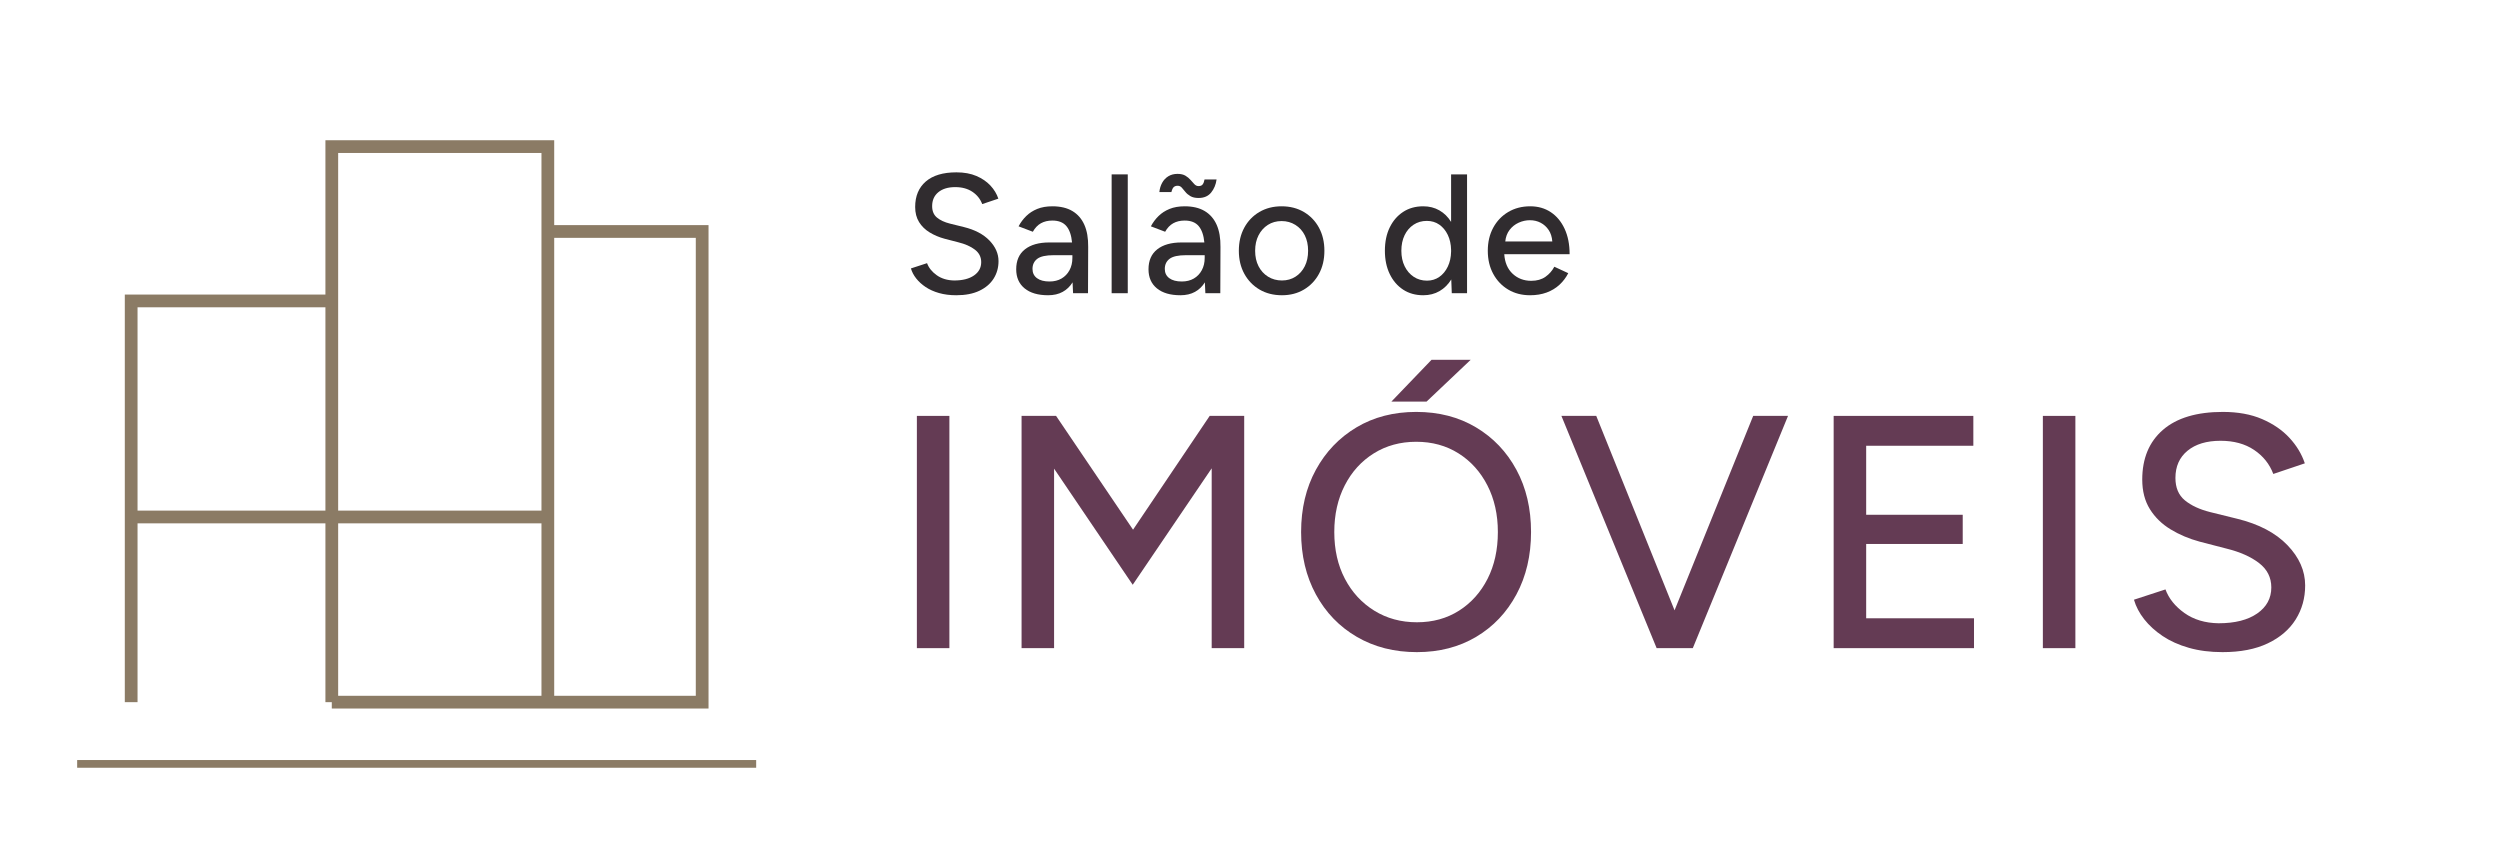
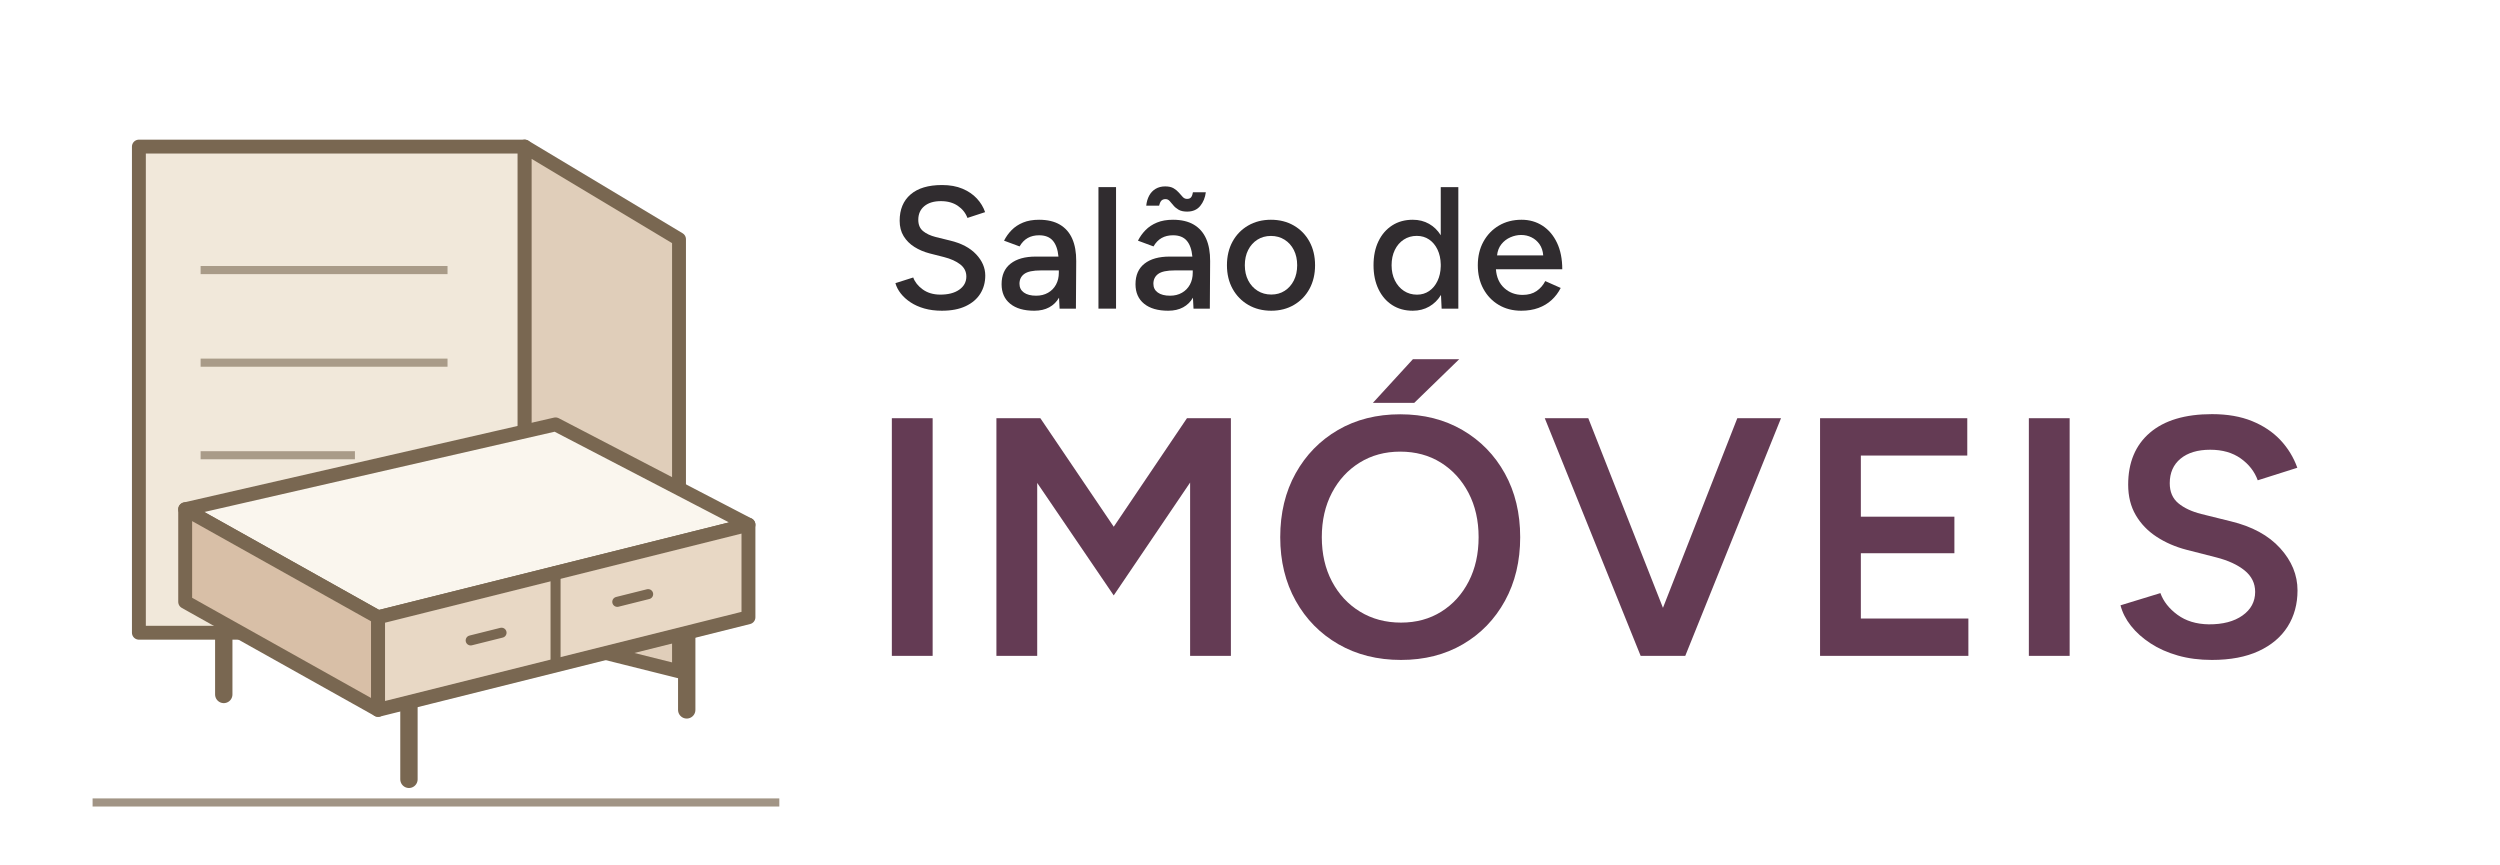
- <svg xmlns="http://www.w3.org/2000/svg" width="324" height="112" viewBox="0 0 324 112" role="img" aria-labelledby="salao-title">
-   <g fill="none" stroke="#8B7B65" stroke-width="1.65" stroke-linejoin="miter">
-     <path d="M17 91V39H43V19H71V91H91V30H71M43 39V91M17 67H71M43 91H91" />
-     <path d="M10 99H98" stroke-width="1" />
+ <svg xmlns="http://www.w3.org/2000/svg" width="324" height="112" viewBox="0 0 324 112" role="img" aria-labelledby="salao-title salao-desc">
+   <g transform="translate(2 4) scale(1)" stroke="#796751" stroke-width="1.8" stroke-linejoin="round" aria-hidden="true">
+     <g>
+       <path d="M16 15H66V78H16Z" fill="#F1E8DA" fill-opacity="1" />
+       <path d="M66 15l20 12v56L66 78Z" fill="#E0CEBA" fill-opacity="1" />
+       <path d="M24 31H56M24 43H56M24 55H44" fill="none" stroke-width="1.05" opacity=".6" />
+     </g>
+     <path d="M27 73v13m24 1v10m36-19v10" fill="none" stroke-linecap="round" stroke-width="2.25" />
+     <path d="M22 62 70 51l25 13-48 12Z" fill="#FAF6EE" fill-opacity="1" />
+     <path d="M22 62l25 14v12L22 74Z" fill="#D8BFA7" fill-opacity="1" />
+     <path d="M47 76l48-12v12L47 88Z" fill="#E8D8C5" fill-opacity="1" />
+     <path d="m70 70 0 12M59 79l4-1m15-4 4-1" fill="none" stroke-width="1.3" stroke-linecap="round" />
+     <path d="M10 100H99" fill="none" stroke-width="1.05" opacity=".7" />
  </g>
-   <g fill="#302C2F" aria-label="Salão de">
-     <path d="M123.93 38.264Q122.698 38.264 121.697 37.978Q120.696 37.692 119.959 37.197Q119.222 36.702 118.738 36.086Q118.254 35.47 118.056 34.788L120.146 34.106Q120.476 35.008 121.4 35.668Q122.324 36.328 123.666 36.35Q125.294 36.35 126.229 35.701Q127.164 35.052 127.164 33.974Q127.164 32.984 126.35 32.357Q125.536 31.73 124.194 31.4L122.412 30.938Q121.356 30.652 120.487 30.124Q119.618 29.596 119.112 28.782Q118.606 27.968 118.606 26.824Q118.606 24.712 119.981 23.524Q121.356 22.336 123.952 22.336Q125.448 22.336 126.548 22.809Q127.648 23.282 128.363 24.052Q129.078 24.822 129.386 25.746L127.296 26.45Q126.922 25.46 126.02 24.855Q125.118 24.25 123.798 24.25Q122.412 24.25 121.609 24.91Q120.806 25.57 120.806 26.714Q120.806 27.682 121.433 28.199Q122.06 28.716 123.116 28.98L124.898 29.42Q127.054 29.948 128.231 31.169Q129.408 32.39 129.408 33.842Q129.408 35.096 128.781 36.097Q128.154 37.098 126.933 37.681Q125.712 38.264 123.93 38.264Z" />
-     <path d="M135.836 38.264Q133.878 38.264 132.789 37.373Q131.7 36.482 131.7 34.898Q131.7 33.204 132.833 32.313Q133.966 31.422 135.99 31.422H138.938Q138.806 30.014 138.201 29.299Q137.596 28.584 136.386 28.584Q135.528 28.584 134.901 28.936Q134.274 29.288 133.856 30.036L132.008 29.332Q132.404 28.584 132.998 28.001Q133.592 27.418 134.428 27.077Q135.264 26.736 136.386 26.736Q137.948 26.736 138.982 27.352Q140.016 27.968 140.533 29.134Q141.05 30.3 141.028 32.016L141.006 38.0H139.07L139.004 36.592Q138.52 37.384 137.728 37.824Q136.936 38.264 135.836 38.264ZM136.012 36.482Q136.914 36.482 137.574 36.097Q138.234 35.712 138.608 35.019Q138.982 34.326 138.982 33.424V33.072H136.562Q135.044 33.072 134.428 33.545Q133.812 34.018 133.812 34.854Q133.812 35.624 134.395 36.053Q134.978 36.482 136.012 36.482Z" />
-     <path d="M144.068 38.0V22.6H146.158V38.0Z" />
-     <path d="M152.982 38.264Q151.024 38.264 149.935 37.373Q148.846 36.482 148.846 34.898Q148.846 33.204 149.979 32.313Q151.112 31.422 153.136 31.422H156.084Q155.952 30.014 155.347 29.299Q154.742 28.584 153.532 28.584Q152.674 28.584 152.047 28.936Q151.42 29.288 151.002 30.036L149.154 29.332Q149.55 28.584 150.144 28.001Q150.738 27.418 151.574 27.077Q152.41 26.736 153.532 26.736Q155.094 26.736 156.128 27.352Q157.162 27.968 157.679 29.134Q158.196 30.3 158.174 32.016L158.152 38.0H156.216L156.15 36.592Q155.666 37.384 154.874 37.824Q154.082 38.264 152.982 38.264ZM153.158 36.482Q154.06 36.482 154.72 36.097Q155.38 35.712 155.754 35.019Q156.128 34.326 156.128 33.424V33.072H153.708Q152.19 33.072 151.574 33.545Q150.958 34.018 150.958 34.854Q150.958 35.624 151.541 36.053Q152.124 36.482 153.158 36.482ZM155.336 25.658Q154.676 25.658 154.269 25.416Q153.862 25.174 153.62 24.866Q153.378 24.558 153.158 24.316Q152.938 24.074 152.63 24.074Q152.3 24.074 152.113 24.25Q151.926 24.426 151.816 24.888H150.254Q150.32 24.228 150.617 23.689Q150.914 23.15 151.42 22.842Q151.926 22.534 152.608 22.534Q153.246 22.534 153.642 22.776Q154.038 23.018 154.302 23.326Q154.566 23.634 154.797 23.876Q155.028 24.118 155.336 24.118Q155.71 24.118 155.875 23.887Q156.04 23.656 156.106 23.26H157.668Q157.536 24.25 156.964 24.954Q156.392 25.658 155.336 25.658Z" />
-     <path d="M166.142 38.264Q164.492 38.264 163.238 37.527Q161.984 36.79 161.269 35.492Q160.554 34.194 160.554 32.5Q160.554 30.806 161.258 29.508Q161.962 28.21 163.216 27.473Q164.47 26.736 166.098 26.736Q167.726 26.736 168.98 27.473Q170.234 28.21 170.938 29.508Q171.642 30.806 171.642 32.5Q171.642 34.194 170.938 35.492Q170.234 36.79 168.991 37.527Q167.748 38.264 166.142 38.264ZM166.142 36.35Q167.132 36.35 167.902 35.855Q168.672 35.36 169.101 34.502Q169.53 33.644 169.53 32.5Q169.53 31.356 169.101 30.498Q168.672 29.64 167.88 29.145Q167.088 28.65 166.098 28.65Q165.086 28.65 164.316 29.145Q163.546 29.64 163.106 30.498Q162.666 31.356 162.666 32.5Q162.666 33.644 163.106 34.502Q163.546 35.36 164.338 35.855Q165.13 36.35 166.142 36.35Z" />
-     <path d="M184.454 38.264Q182.958 38.264 181.847 37.538Q180.736 36.812 180.109 35.514Q179.482 34.216 179.482 32.5Q179.482 30.762 180.109 29.475Q180.736 28.188 181.847 27.462Q182.958 26.736 184.454 26.736Q185.62 26.736 186.544 27.264Q187.468 27.792 188.062 28.76V22.6H190.13V38.0H188.15L188.084 36.218Q187.49 37.186 186.566 37.725Q185.642 38.264 184.454 38.264ZM184.938 36.372Q185.84 36.372 186.533 35.888Q187.226 35.404 187.633 34.557Q188.04 33.71 188.062 32.61V32.39Q188.04 31.29 187.633 30.443Q187.226 29.596 186.533 29.112Q185.84 28.628 184.916 28.628Q183.948 28.628 183.2 29.123Q182.452 29.618 182.034 30.487Q181.616 31.356 181.616 32.5Q181.616 33.644 182.045 34.513Q182.474 35.382 183.222 35.877Q183.97 36.372 184.938 36.372Z" />
-     <path d="M198.296 38.264Q196.69 38.264 195.458 37.527Q194.226 36.79 193.522 35.492Q192.818 34.194 192.818 32.5Q192.818 30.806 193.522 29.508Q194.226 28.21 195.469 27.473Q196.712 26.736 198.318 26.736Q199.836 26.736 200.98 27.495Q202.124 28.254 202.773 29.651Q203.422 31.048 203.422 32.94H194.952Q195.062 34.568 196.041 35.481Q197.02 36.394 198.45 36.394Q199.55 36.394 200.287 35.877Q201.024 35.36 201.442 34.568L203.246 35.404Q202.806 36.262 202.102 36.911Q201.398 37.56 200.441 37.912Q199.484 38.264 198.296 38.264ZM195.084 31.29H201.178Q201.112 30.41 200.705 29.805Q200.298 29.2 199.671 28.87Q199.044 28.54 198.274 28.54Q197.526 28.54 196.822 28.859Q196.118 29.178 195.645 29.794Q195.172 30.41 195.084 31.29Z" />
+   <g fill="#302C2F" aria-hidden="true">
+     <path d="M122.069 40.27Q120.819 40.27 119.798 39.981Q118.778 39.692 118.008 39.182Q117.237 38.671 116.741 38.036Q116.245 37.402 116.044 36.696L118.354 35.962Q118.674 36.849 119.583 37.508Q120.491 38.168 121.825 38.183Q123.399 38.191 124.318 37.543Q125.238 36.895 125.238 35.838Q125.238 34.88 124.447 34.265Q123.657 33.651 122.341 33.316L120.48 32.842Q119.383 32.556 118.502 32Q117.621 31.443 117.108 30.601Q116.595 29.76 116.595 28.605Q116.595 26.42 118.011 25.2Q119.427 23.98 122.084 23.98Q123.613 23.98 124.742 24.458Q125.871 24.937 126.604 25.729Q127.336 26.52 127.67 27.494L125.382 28.243Q125.019 27.277 124.13 26.672Q123.24 26.067 121.936 26.067Q120.581 26.067 119.796 26.714Q119.01 27.362 119.01 28.486Q119.01 29.438 119.628 29.948Q120.246 30.458 121.275 30.719L123.143 31.179Q125.327 31.703 126.509 32.96Q127.691 34.217 127.691 35.713Q127.691 37.029 127.049 38.058Q126.407 39.086 125.153 39.678Q123.899 40.27 122.069 40.27Z" />
+     <path d="M134.04 40.27Q132.034 40.27 130.92 39.365Q129.806 38.46 129.806 36.828Q129.806 35.085 130.972 34.169Q132.137 33.253 134.233 33.253H137.176Q137.048 31.892 136.447 31.192Q135.846 30.492 134.665 30.492Q133.82 30.492 133.192 30.845Q132.564 31.198 132.139 31.937L130.124 31.191Q130.507 30.432 131.109 29.818Q131.712 29.204 132.59 28.842Q133.468 28.48 134.665 28.48Q136.288 28.48 137.362 29.113Q138.436 29.747 138.963 30.942Q139.491 32.138 139.478 33.854L139.439 40H137.324L137.25 38.58Q136.784 39.393 135.975 39.831Q135.165 40.27 134.04 40.27ZM134.285 38.323Q135.159 38.323 135.825 37.942Q136.492 37.562 136.858 36.887Q137.225 36.213 137.225 35.34V35.045H134.904Q133.374 35.045 132.749 35.5Q132.124 35.954 132.124 36.776Q132.124 37.501 132.694 37.912Q133.264 38.323 134.285 38.323Z" />
+     <path d="M142.36 40V24.25H144.639V40Z" />
+     <path d="M151.395 40.27Q149.389 40.27 148.275 39.365Q147.161 38.46 147.161 36.828Q147.161 35.085 148.327 34.169Q149.492 33.253 151.588 33.253H154.531Q154.403 31.892 153.802 31.192Q153.201 30.492 152.02 30.492Q151.175 30.492 150.547 30.845Q149.919 31.198 149.494 31.937L147.479 31.191Q147.862 30.432 148.464 29.818Q149.067 29.204 149.945 28.842Q150.823 28.48 152.02 28.48Q153.643 28.48 154.717 29.113Q155.791 29.747 156.318 30.942Q156.846 32.138 156.833 33.854L156.794 40H154.679L154.605 38.58Q154.139 39.393 153.33 39.831Q152.52 40.27 151.395 40.27ZM151.64 38.323Q152.514 38.323 153.18 37.942Q153.847 37.562 154.213 36.887Q154.58 36.213 154.58 35.34V35.045H152.259Q150.729 35.045 150.104 35.5Q149.479 35.954 149.479 36.776Q149.479 37.501 150.049 37.912Q150.619 38.323 151.64 38.323ZM153.85 27.424Q153.157 27.424 152.74 27.177Q152.323 26.929 152.068 26.614Q151.813 26.299 151.588 26.052Q151.363 25.804 151.055 25.804Q150.735 25.804 150.54 25.98Q150.345 26.156 150.224 26.652H148.553Q148.629 25.917 148.934 25.352Q149.239 24.787 149.77 24.472Q150.3 24.157 151.008 24.157Q151.695 24.157 152.105 24.405Q152.515 24.652 152.785 24.967Q153.055 25.282 153.287 25.53Q153.519 25.777 153.842 25.777Q154.216 25.777 154.38 25.548Q154.544 25.319 154.604 24.914H156.275Q156.146 25.958 155.548 26.691Q154.95 27.424 153.85 27.424Z" />
+     <path d="M164.757 40.27Q163.075 40.27 161.779 39.516Q160.483 38.763 159.747 37.435Q159.012 36.108 159.012 34.375Q159.012 32.642 159.735 31.315Q160.459 29.988 161.755 29.234Q163.051 28.48 164.709 28.48Q166.391 28.48 167.687 29.234Q168.983 29.988 169.707 31.315Q170.432 32.642 170.432 34.375Q170.432 36.108 169.708 37.435Q168.984 38.763 167.699 39.516Q166.415 40.27 164.757 40.27ZM164.755 38.173Q165.747 38.173 166.499 37.687Q167.252 37.201 167.683 36.348Q168.114 35.494 168.114 34.375Q168.114 33.256 167.682 32.402Q167.25 31.549 166.478 31.063Q165.706 30.577 164.713 30.577Q163.72 30.577 162.957 31.063Q162.193 31.549 161.761 32.402Q161.329 33.254 161.329 34.373Q161.329 35.492 161.768 36.345Q162.208 37.198 162.983 37.685Q163.759 38.173 164.755 38.173Z" />
+     <path d="M183.094 40.27Q181.57 40.27 180.427 39.536Q179.283 38.801 178.646 37.466Q178.009 36.131 178.009 34.375Q178.009 32.596 178.646 31.272Q179.283 29.949 180.427 29.214Q181.57 28.48 183.094 28.48Q184.276 28.48 185.207 29.01Q186.138 29.539 186.721 30.488V24.25H189V40H186.835L186.752 38.223Q186.169 39.187 185.23 39.729Q184.291 40.27 183.094 40.27ZM183.643 38.188Q184.529 38.188 185.215 37.72Q185.9 37.251 186.299 36.414Q186.698 35.577 186.721 34.514V34.251Q186.698 33.173 186.299 32.34Q185.9 31.507 185.211 31.038Q184.521 30.57 183.62 30.57Q182.667 30.57 181.926 31.054Q181.184 31.538 180.767 32.398Q180.35 33.258 180.35 34.375Q180.35 35.492 180.778 36.352Q181.207 37.212 181.948 37.7Q182.689 38.188 183.643 38.188Z" />
+     <path d="M197.149 40.27Q195.503 40.27 194.235 39.516Q192.967 38.763 192.246 37.435Q191.524 36.108 191.524 34.375Q191.524 32.642 192.254 31.315Q192.983 29.988 194.261 29.234Q195.539 28.48 197.192 28.48Q198.725 28.48 199.916 29.256Q201.107 30.032 201.789 31.471Q202.47 32.91 202.47 34.894H193.871Q193.983 36.451 194.958 37.335Q195.933 38.22 197.33 38.22Q198.416 38.22 199.14 37.72Q199.864 37.221 200.265 36.428L202.268 37.319Q201.814 38.216 201.089 38.883Q200.364 39.55 199.377 39.91Q198.39 40.27 197.149 40.27ZM194.019 33.101H200.002Q199.934 32.241 199.523 31.655Q199.112 31.069 198.488 30.761Q197.865 30.453 197.14 30.453Q196.437 30.453 195.747 30.754Q195.056 31.056 194.582 31.647Q194.109 32.237 194.019 33.101Z" />
  </g>
-   <g fill="#643B54" aria-label="IMÓVEIS">
-     <path d="M118.827 84.0V53.9H123.041V84.0Z" />
-     <path d="M132.395 84.0V53.9H136.867L146.843 68.649L156.776 53.9H161.248V84.0H157.034V60.694L146.8 75.787L136.609 60.737V84.0Z" />
-     <path d="M183.631 84.516Q179.245 84.516 175.848 82.538Q172.451 80.56 170.537 77.034Q168.624 73.508 168.624 68.95Q168.624 64.392 170.537 60.888Q172.451 57.383 175.805 55.383Q179.159 53.384 183.545 53.384Q187.931 53.384 191.285 55.383Q194.639 57.383 196.531 60.888Q198.423 64.392 198.423 68.95Q198.423 73.508 196.531 77.034Q194.639 80.56 191.306 82.538Q187.974 84.516 183.631 84.516ZM183.631 80.646Q186.727 80.646 189.092 79.141Q191.457 77.636 192.79 75.013Q194.123 72.39 194.123 68.95Q194.123 65.553 192.768 62.909Q191.414 60.264 189.027 58.759Q186.641 57.254 183.545 57.254Q180.449 57.254 178.041 58.759Q175.633 60.264 174.278 62.909Q172.924 65.553 172.924 68.95Q172.924 72.39 174.3 75.013Q175.676 77.636 178.105 79.141Q180.535 80.646 183.631 80.646ZM180.32 52.051 185.523 46.633H190.597L184.878 52.051Z" />
-     <path d="M214.7 84.0 202.359 53.9H206.874L217.022 79.098L227.213 53.9H231.728L219.387 84.0Z" />
-     <path d="M237.642 84.0V53.9H255.745V57.77H241.856V66.714H254.369V70.498H241.856V80.13H255.831V84.0Z" />
-     <path d="M264.755 84.0V53.9H268.969V84.0Z" />
-     <path d="M288.041 84.516Q285.633 84.516 283.676 83.957Q281.72 83.398 280.279 82.43Q278.839 81.463 277.893 80.259Q276.947 79.055 276.56 77.722L280.645 76.389Q281.29 78.152 283.096 79.442Q284.902 80.732 287.525 80.775Q290.707 80.775 292.534 79.507Q294.362 78.238 294.362 76.131Q294.362 74.196 292.771 72.971Q291.18 71.745 288.557 71.1L285.074 70.197Q283.01 69.638 281.311 68.606Q279.613 67.574 278.624 65.983Q277.635 64.392 277.635 62.156Q277.635 58.028 280.322 55.706Q283.01 53.384 288.084 53.384Q291.008 53.384 293.158 54.309Q295.308 55.233 296.705 56.738Q298.103 58.243 298.705 60.049L294.62 61.425Q293.889 59.49 292.126 58.308Q290.363 57.125 287.783 57.125Q285.074 57.125 283.504 58.415Q281.935 59.705 281.935 61.941Q281.935 63.833 283.16 64.844Q284.386 65.854 286.45 66.37L289.933 67.23Q294.147 68.262 296.447 70.648Q298.748 73.035 298.748 75.873Q298.748 78.324 297.522 80.28Q296.297 82.237 293.91 83.376Q291.524 84.516 288.041 84.516Z" />
+   <g fill="#643B54" aria-hidden="true">
+     <path d="M115.583 85V54.2H120.87V85Z" />
+     <path d="M129.135 85V54.2H134.83L144.341 68.266L153.829 54.2H159.524V85H154.238V62.539L144.338 77.166L134.422 62.586V85Z" />
+     <path d="M181.569 85.528Q176.996 85.528 173.463 83.494Q169.929 81.46 167.923 77.865Q165.918 74.27 165.918 69.623Q165.918 64.933 167.912 61.347Q169.906 57.761 173.401 55.727Q176.897 53.692 181.466 53.692Q186.036 53.692 189.544 55.738Q193.052 57.784 195.034 61.37Q197.017 64.956 197.017 69.62Q197.017 74.268 195.045 77.864Q193.073 81.46 189.594 83.494Q186.115 85.528 181.569 85.528ZM181.574 80.689Q184.532 80.689 186.797 79.269Q189.062 77.85 190.345 75.355Q191.628 72.86 191.628 69.619Q191.628 66.378 190.32 63.878Q189.013 61.378 186.733 59.954Q184.454 58.531 181.464 58.531Q178.512 58.531 176.216 59.953Q173.919 61.375 172.613 63.873Q171.306 66.371 171.306 69.617Q171.306 72.863 172.621 75.356Q173.937 77.85 176.258 79.269Q178.579 80.689 181.574 80.689ZM177.923 52.215 183.117 46.548H189.119L183.281 52.215Z" />
+     <path d="M212.628 85 200.203 54.2H205.842L215.519 78.776L225.155 54.2H230.818L218.41 85Z" />
+     <path d="M235.879 85V54.2H254.959V59.039H241.166V66.962H253.29V71.699H241.166V80.161H255.102V85Z" />
+     <path d="M262.939 85V54.2H268.226V85Z" />
+     <path d="M286.658 85.528Q284.266 85.528 282.257 84.958Q280.248 84.387 278.708 83.378Q277.167 82.37 276.173 81.11Q275.179 79.851 274.818 78.449L279.989 76.865Q280.574 78.484 282.202 79.679Q283.831 80.873 286.243 80.914Q288.985 80.934 290.626 79.771Q292.268 78.607 292.268 76.708Q292.268 75.04 290.904 73.934Q289.541 72.827 287.221 72.236L283.403 71.26Q281.215 70.692 279.498 69.569Q277.78 68.446 276.796 66.763Q275.811 65.08 275.811 62.816Q275.811 58.496 278.624 56.084Q281.438 53.672 286.682 53.672Q289.657 53.672 291.867 54.573Q294.077 55.475 295.541 57.033Q297.006 58.592 297.732 60.622L292.604 62.247Q291.983 60.541 290.397 59.414Q288.811 58.286 286.446 58.286Q284.007 58.286 282.603 59.441Q281.199 60.597 281.199 62.627Q281.199 64.292 282.307 65.216Q283.416 66.14 285.284 66.613L289.123 67.565Q293.256 68.563 295.507 71.043Q297.758 73.523 297.758 76.516Q297.758 79.175 296.479 81.204Q295.199 83.234 292.721 84.381Q290.243 85.528 286.658 85.528Z" />
  </g>
</svg>
